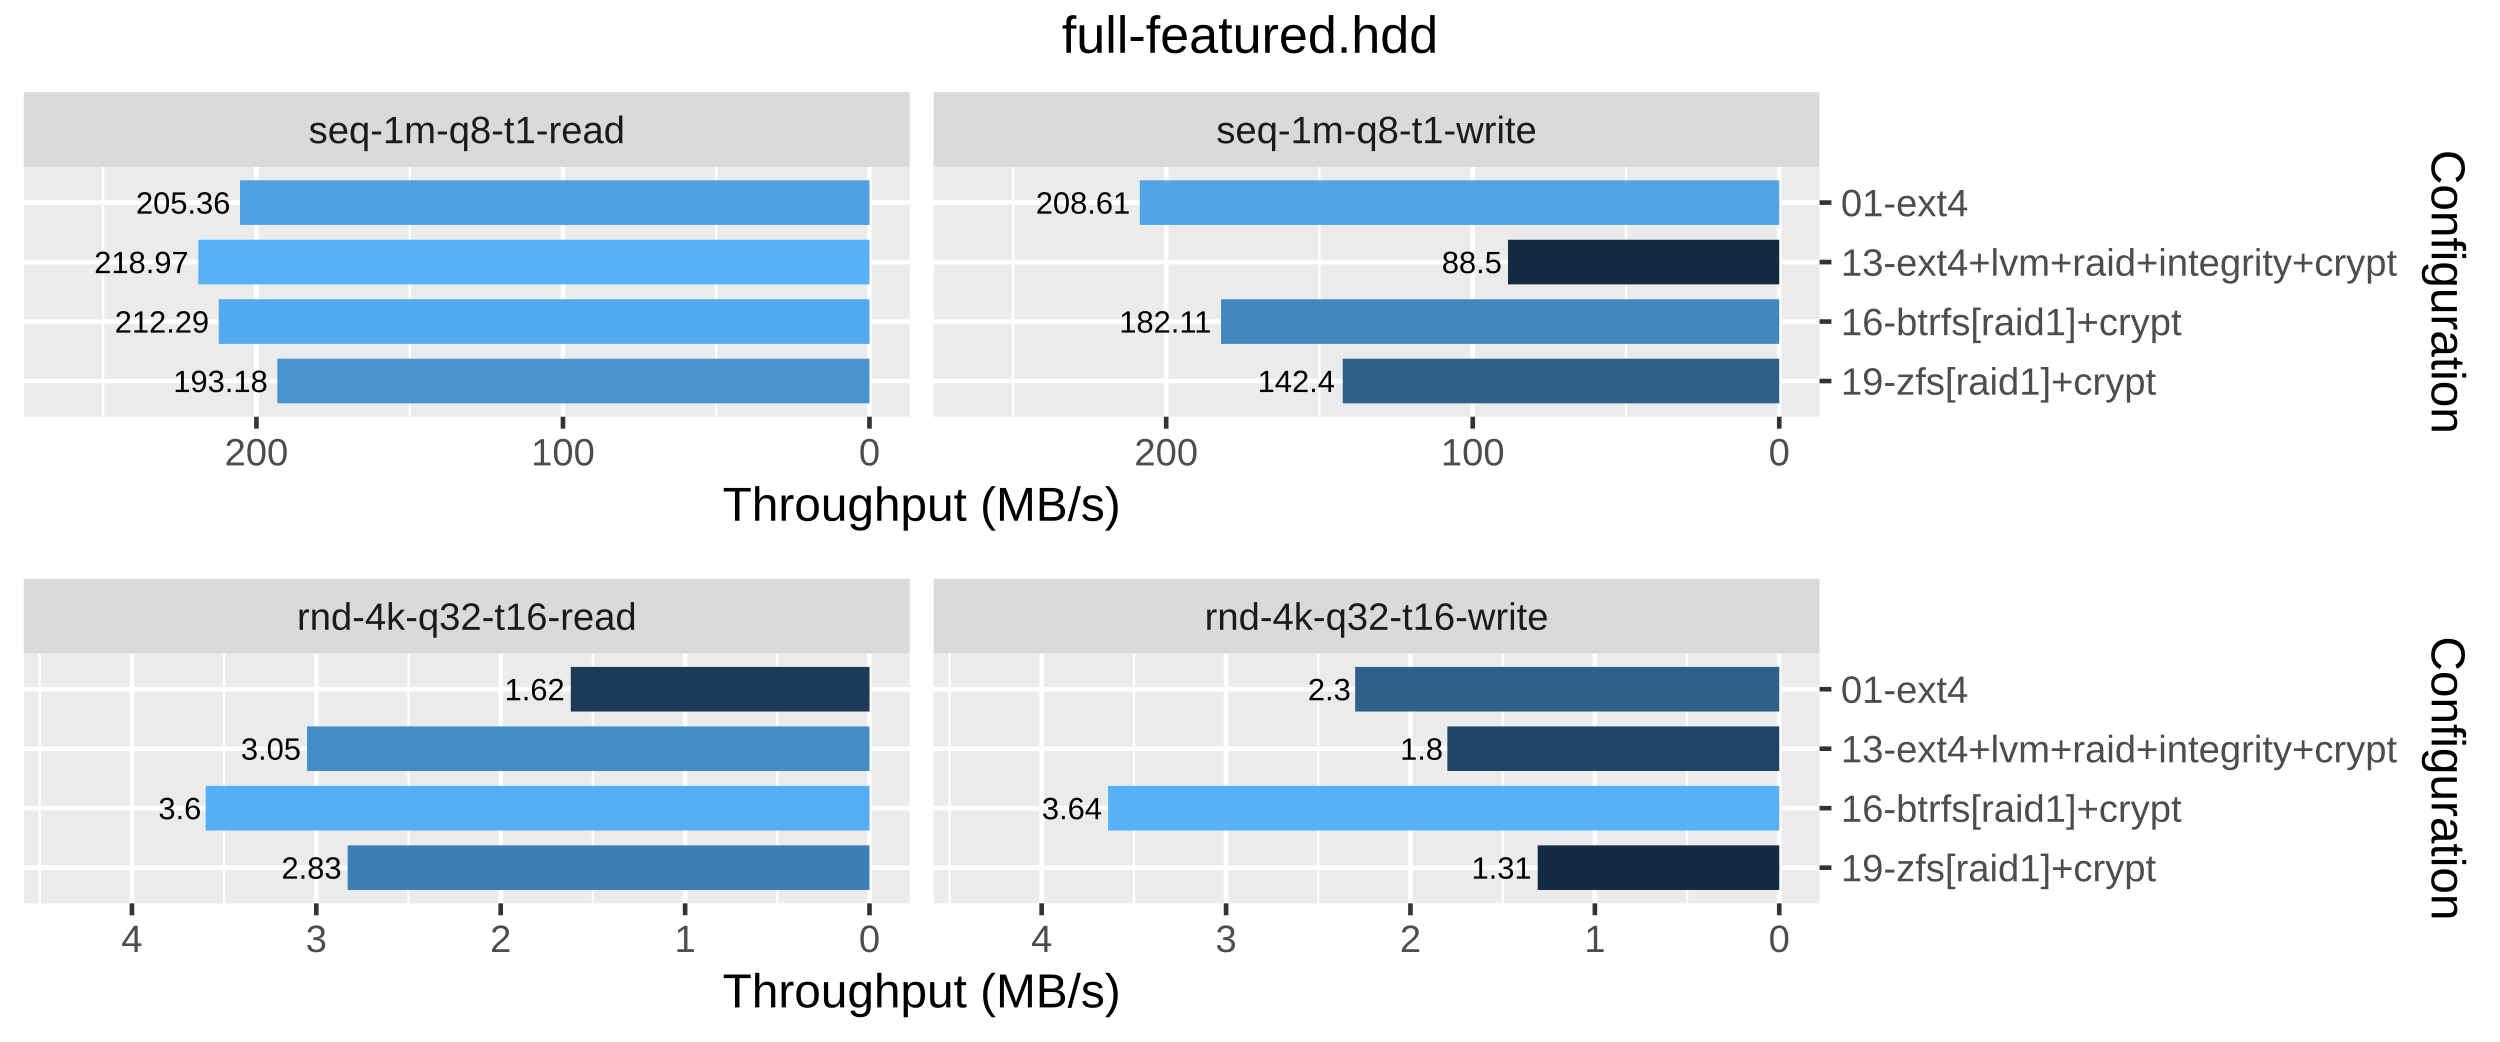
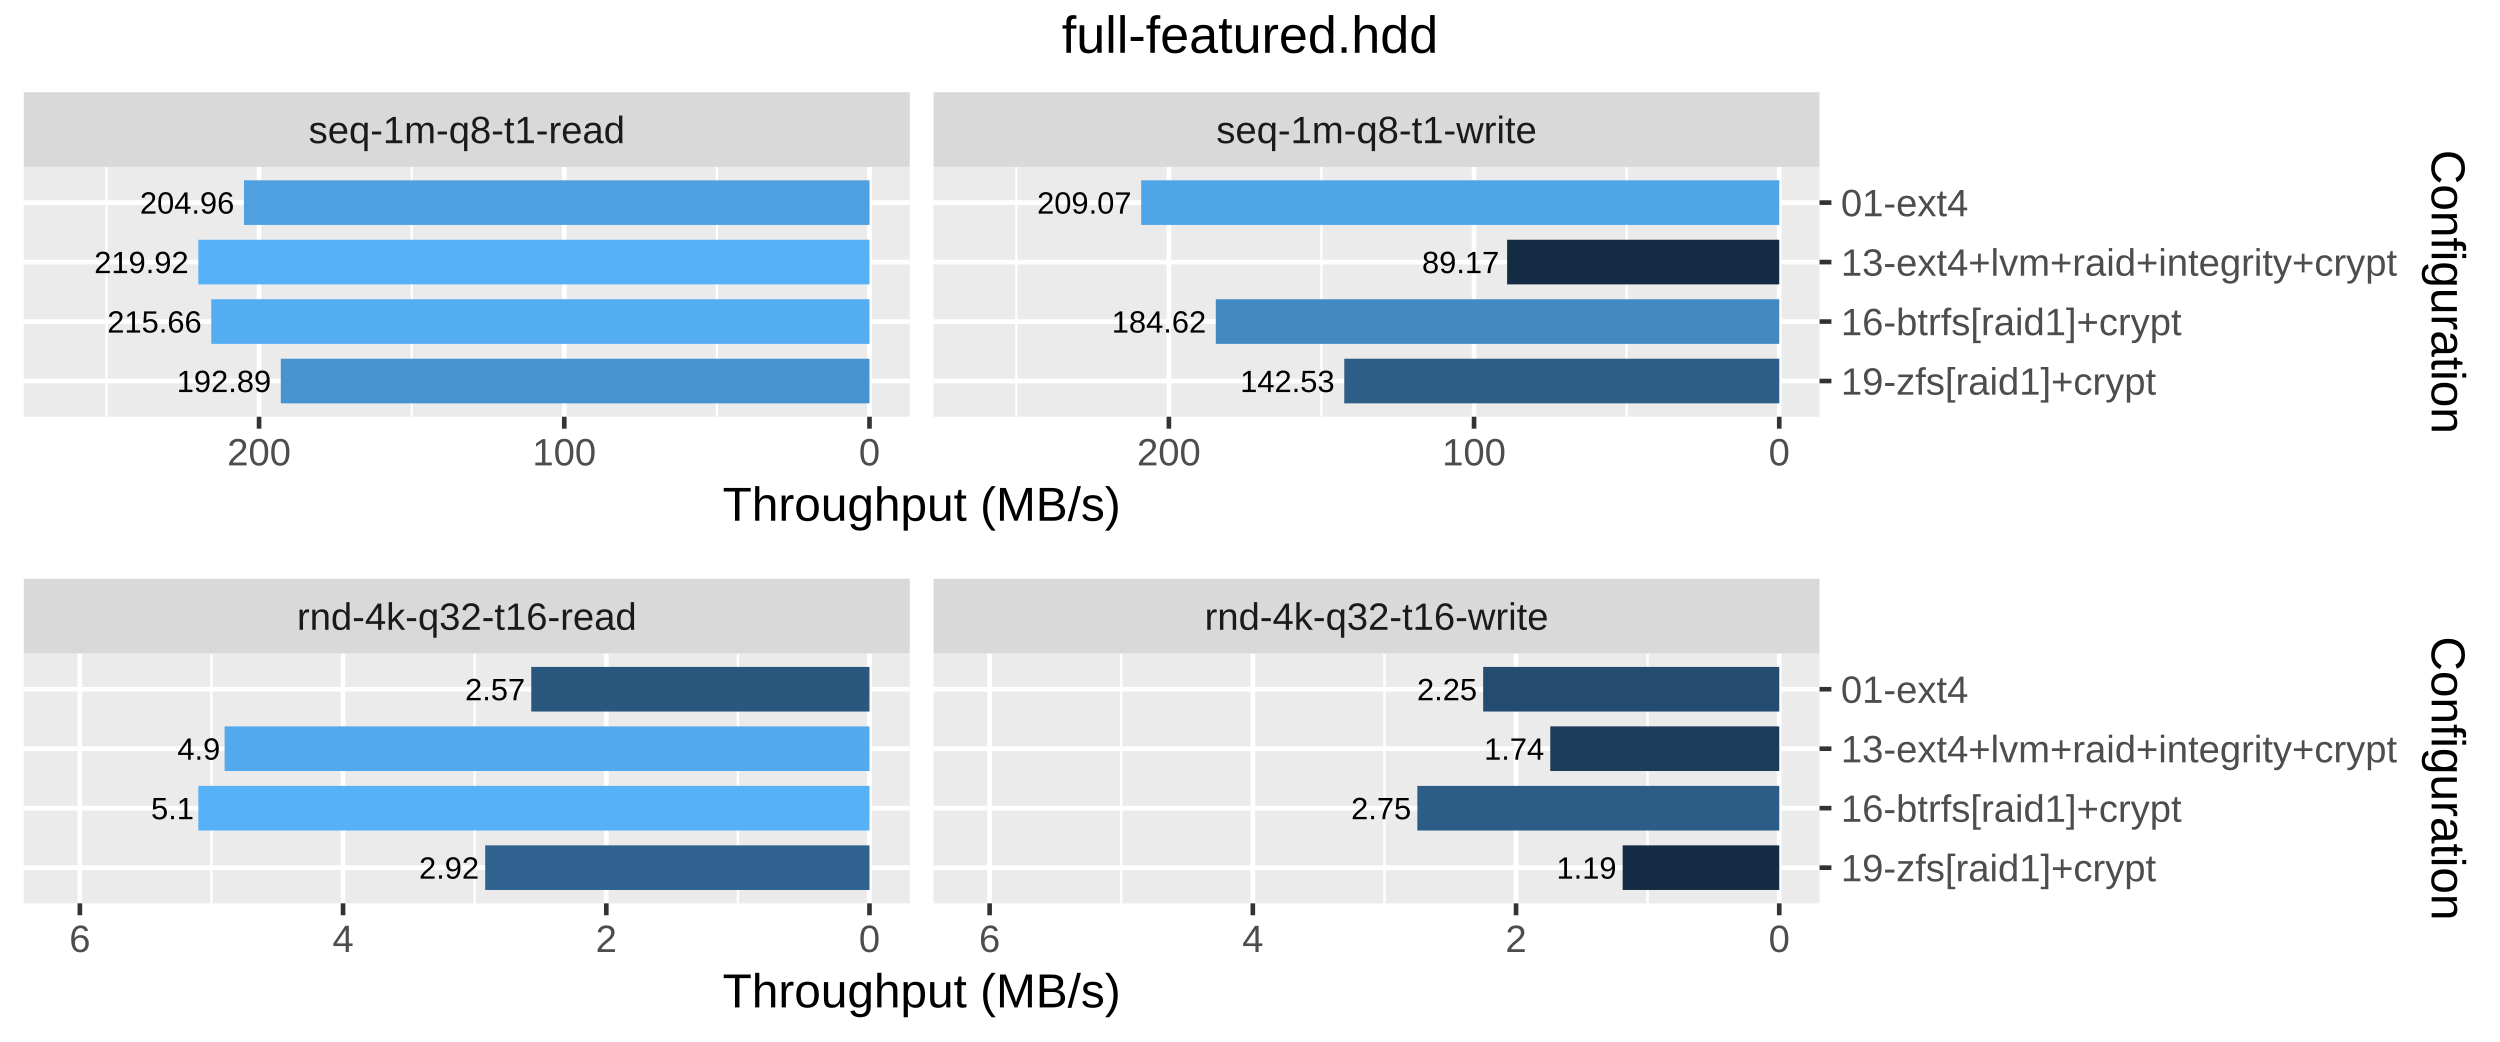
<svg xmlns="http://www.w3.org/2000/svg" class="svglite" width="576.00pt" height="240.00pt" viewBox="0 0 576.00 240.00">
  <defs>
    <style type="text/css">
    .svglite line, .svglite polyline, .svglite polygon, .svglite path, .svglite rect, .svglite circle {
      fill: none;
      stroke: #000000;
      stroke-linecap: round;
      stroke-linejoin: round;
      stroke-miterlimit: 10.00;
    }
    .svglite text {
      white-space: pre;
    }
  </style>
  </defs>
  <rect width="100%" height="100%" style="stroke: none; fill: #FFFFFF;" />
  <defs>
    <clipPath id="cpMC4wMHw1NzYuMDB8MC4wMHwyNDAuMDA=">
      <rect x="0.00" y="0.00" width="576.00" height="240.00" />
    </clipPath>
  </defs>
  <g clip-path="url(#cpMC4wMHw1NzYuMDB8MC4wMHwyNDAuMDA=)">
</g>
  <defs>
    <clipPath id="cpMC4wMHw1NzYuMDB8MTUuNzd8MTI3Ljg4">
      <rect x="0.00" y="15.77" width="576.00" height="112.12" />
    </clipPath>
  </defs>
  <g clip-path="url(#cpMC4wMHw1NzYuMDB8MTUuNzd8MTI3Ljg4)">
    <rect x="0.00" y="15.77" width="576.00" height="112.12" style="stroke-width: 1.07; stroke: #FFFFFF; fill: #FFFFFF;" />
  </g>
  <g clip-path="url(#cpMC4wMHw1NzYuMDB8MC4wMHwyNDAuMDA=)">
</g>
  <defs>
    <clipPath id="cpNS40OHwyMDkuNjF8MzguNDZ8OTYuMDI=">
      <rect x="5.48" y="38.46" width="204.13" height="57.56" />
    </clipPath>
  </defs>
  <g clip-path="url(#cpNS40OHwyMDkuNjF8MzguNDZ8OTYuMDI=)">
    <rect x="5.48" y="38.46" width="204.13" height="57.56" style="stroke-width: 1.07; stroke: none; fill: #EBEBEB;" />
-     <polyline points="165.02,96.02 165.02,38.46 " style="stroke-width: 0.53; stroke: #FFFFFF; stroke-linecap: butt;" />
-     <polyline points="94.40,96.02 94.40,38.46 " style="stroke-width: 0.53; stroke: #FFFFFF; stroke-linecap: butt;" />
-     <polyline points="23.77,96.02 23.77,38.46 " style="stroke-width: 0.53; stroke: #FFFFFF; stroke-linecap: butt;" />
+     <polyline points="165.17,96.02 165.17,38.46 " style="stroke-width: 0.53; stroke: #FFFFFF; stroke-linecap: butt;" />
+     <polyline points="94.85,96.02 94.85,38.46 " style="stroke-width: 0.53; stroke: #FFFFFF; stroke-linecap: butt;" />
+     <polyline points="24.54,96.02 24.54,38.46 " style="stroke-width: 0.53; stroke: #FFFFFF; stroke-linecap: butt;" />
    <polyline points="5.48,87.79 209.61,87.79 " style="stroke-width: 1.07; stroke: #FFFFFF; stroke-linecap: butt;" />
    <polyline points="5.48,74.09 209.61,74.09 " style="stroke-width: 1.07; stroke: #FFFFFF; stroke-linecap: butt;" />
    <polyline points="5.48,60.38 209.61,60.38 " style="stroke-width: 1.07; stroke: #FFFFFF; stroke-linecap: butt;" />
    <polyline points="5.48,46.68 209.61,46.68 " style="stroke-width: 1.07; stroke: #FFFFFF; stroke-linecap: butt;" />
    <polyline points="200.33,96.02 200.33,38.46 " style="stroke-width: 1.07; stroke: #FFFFFF; stroke-linecap: butt;" />
-     <polyline points="129.71,96.02 129.71,38.46 " style="stroke-width: 1.07; stroke: #FFFFFF; stroke-linecap: butt;" />
-     <polyline points="59.08,96.02 59.08,38.46 " style="stroke-width: 1.07; stroke: #FFFFFF; stroke-linecap: butt;" />
-     <rect x="55.30" y="41.54" width="145.03" height="10.28" style="stroke-width: 1.07; stroke: none; stroke-linecap: butt; stroke-linejoin: miter; fill: #4EA2E2;" />
+     <polyline points="130.01,96.02 130.01,38.46 " style="stroke-width: 1.07; stroke: #FFFFFF; stroke-linecap: butt;" />
+     <polyline points="59.69,96.02 59.69,38.46 " style="stroke-width: 1.07; stroke: #FFFFFF; stroke-linecap: butt;" />
+     <rect x="56.21" y="41.54" width="144.13" height="10.28" style="stroke-width: 1.07; stroke: none; stroke-linecap: butt; stroke-linejoin: miter; fill: #4EA0E1;" />
    <rect x="45.69" y="55.24" width="154.64" height="10.28" style="stroke-width: 1.07; stroke: none; stroke-linecap: butt; stroke-linejoin: miter; fill: #56B1F7;" />
-     <rect x="50.40" y="68.95" width="149.93" height="10.28" style="stroke-width: 1.07; stroke: none; stroke-linecap: butt; stroke-linejoin: miter; fill: #52A9ED;" />
-     <rect x="63.90" y="82.65" width="136.43" height="10.28" style="stroke-width: 1.07; stroke: none; stroke-linecap: butt; stroke-linejoin: miter; fill: #4894D0;" />
-     <text x="53.07" y="49.22" text-anchor="end" style="font-size: 7.11px; font-family: &quot;Liberation Sans&quot;;" textLength="22.25px" lengthAdjust="spacingAndGlyphs">205.36</text>
-     <text x="43.46" y="62.93" text-anchor="end" style="font-size: 7.11px; font-family: &quot;Liberation Sans&quot;;" textLength="22.25px" lengthAdjust="spacingAndGlyphs">218.97</text>
-     <text x="48.18" y="76.63" text-anchor="end" style="font-size: 7.11px; font-family: &quot;Liberation Sans&quot;;" textLength="22.25px" lengthAdjust="spacingAndGlyphs">212.29</text>
-     <text x="61.68" y="90.33" text-anchor="end" style="font-size: 7.11px; font-family: &quot;Liberation Sans&quot;;" textLength="22.25px" lengthAdjust="spacingAndGlyphs">193.18</text>
+     <rect x="48.68" y="68.95" width="151.65" height="10.28" style="stroke-width: 1.07; stroke: none; stroke-linecap: butt; stroke-linejoin: miter; fill: #54ACF1;" />
+     <rect x="64.69" y="82.65" width="135.64" height="10.28" style="stroke-width: 1.07; stroke: none; stroke-linecap: butt; stroke-linejoin: miter; fill: #4793CF;" />
+     <text x="53.98" y="49.22" text-anchor="end" style="font-size: 7.11px; font-family: &quot;Liberation Sans&quot;;" textLength="22.25px" lengthAdjust="spacingAndGlyphs">204.96</text>
+     <text x="43.46" y="62.93" text-anchor="end" style="font-size: 7.11px; font-family: &quot;Liberation Sans&quot;;" textLength="22.25px" lengthAdjust="spacingAndGlyphs">219.92</text>
+     <text x="46.46" y="76.63" text-anchor="end" style="font-size: 7.11px; font-family: &quot;Liberation Sans&quot;;" textLength="22.25px" lengthAdjust="spacingAndGlyphs">215.66</text>
+     <text x="62.47" y="90.33" text-anchor="end" style="font-size: 7.11px; font-family: &quot;Liberation Sans&quot;;" textLength="22.25px" lengthAdjust="spacingAndGlyphs">192.89</text>
  </g>
  <g clip-path="url(#cpMC4wMHw1NzYuMDB8MC4wMHwyNDAuMDA=)">
</g>
  <defs>
    <clipPath id="cpMjE1LjA5fDQxOS4yMnwzOC40Nnw5Ni4wMg==">
      <rect x="215.09" y="38.46" width="204.13" height="57.56" />
    </clipPath>
  </defs>
  <g clip-path="url(#cpMjE1LjA5fDQxOS4yMnwzOC40Nnw5Ni4wMg==)">
    <rect x="215.09" y="38.46" width="204.13" height="57.56" style="stroke-width: 1.07; stroke: none; fill: #EBEBEB;" />
-     <polyline points="374.63,96.02 374.63,38.46 " style="stroke-width: 0.53; stroke: #FFFFFF; stroke-linecap: butt;" />
-     <polyline points="304.01,96.02 304.01,38.46 " style="stroke-width: 0.53; stroke: #FFFFFF; stroke-linecap: butt;" />
-     <polyline points="233.38,96.02 233.38,38.46 " style="stroke-width: 0.53; stroke: #FFFFFF; stroke-linecap: butt;" />
+     <polyline points="374.78,96.02 374.78,38.46 " style="stroke-width: 0.53; stroke: #FFFFFF; stroke-linecap: butt;" />
+     <polyline points="304.46,96.02 304.46,38.46 " style="stroke-width: 0.53; stroke: #FFFFFF; stroke-linecap: butt;" />
+     <polyline points="234.15,96.02 234.15,38.46 " style="stroke-width: 0.53; stroke: #FFFFFF; stroke-linecap: butt;" />
    <polyline points="215.09,87.79 419.22,87.79 " style="stroke-width: 1.07; stroke: #FFFFFF; stroke-linecap: butt;" />
    <polyline points="215.09,74.09 419.22,74.09 " style="stroke-width: 1.07; stroke: #FFFFFF; stroke-linecap: butt;" />
    <polyline points="215.09,60.38 419.22,60.38 " style="stroke-width: 1.07; stroke: #FFFFFF; stroke-linecap: butt;" />
    <polyline points="215.09,46.68 419.22,46.68 " style="stroke-width: 1.07; stroke: #FFFFFF; stroke-linecap: butt;" />
    <polyline points="409.94,96.02 409.94,38.46 " style="stroke-width: 1.07; stroke: #FFFFFF; stroke-linecap: butt;" />
-     <polyline points="339.32,96.02 339.32,38.46 " style="stroke-width: 1.07; stroke: #FFFFFF; stroke-linecap: butt;" />
-     <polyline points="268.69,96.02 268.69,38.46 " style="stroke-width: 1.07; stroke: #FFFFFF; stroke-linecap: butt;" />
-     <rect x="262.61" y="41.54" width="147.33" height="10.28" style="stroke-width: 1.07; stroke: none; stroke-linecap: butt; stroke-linejoin: miter; fill: #50A5E7;" />
-     <rect x="347.44" y="55.24" width="62.50" height="10.28" style="stroke-width: 1.07; stroke: none; stroke-linecap: butt; stroke-linejoin: miter; fill: #132B43;" />
-     <rect x="281.33" y="68.95" width="128.61" height="10.28" style="stroke-width: 1.07; stroke: none; stroke-linecap: butt; stroke-linejoin: miter; fill: #4288C0;" />
-     <rect x="309.37" y="82.65" width="100.57" height="10.28" style="stroke-width: 1.07; stroke: none; stroke-linecap: butt; stroke-linejoin: miter; fill: #2D5F88;" />
-     <text x="260.39" y="49.22" text-anchor="end" style="font-size: 7.11px; font-family: &quot;Liberation Sans&quot;;" textLength="22.25px" lengthAdjust="spacingAndGlyphs">208.61</text>
-     <text x="346.03" y="62.93" text-anchor="end" style="font-size: 7.11px; font-family: &quot;Liberation Sans&quot;;" textLength="14.11px" lengthAdjust="spacingAndGlyphs">88.5</text>
-     <text x="279.10" y="76.63" text-anchor="end" style="font-size: 7.11px; font-family: &quot;Liberation Sans&quot;;" textLength="22.25px" lengthAdjust="spacingAndGlyphs">182.11</text>
-     <text x="307.56" y="90.33" text-anchor="end" style="font-size: 7.11px; font-family: &quot;Liberation Sans&quot;;" textLength="18.18px" lengthAdjust="spacingAndGlyphs">142.4</text>
+     <polyline points="339.62,96.02 339.62,38.46 " style="stroke-width: 1.07; stroke: #FFFFFF; stroke-linecap: butt;" />
+     <polyline points="269.31,96.02 269.31,38.46 " style="stroke-width: 1.07; stroke: #FFFFFF; stroke-linecap: butt;" />
+     <rect x="262.93" y="41.54" width="147.02" height="10.28" style="stroke-width: 1.07; stroke: none; stroke-linecap: butt; stroke-linejoin: miter; fill: #50A5E7;" />
+     <rect x="347.24" y="55.24" width="62.70" height="10.28" style="stroke-width: 1.07; stroke: none; stroke-linecap: butt; stroke-linejoin: miter; fill: #132B43;" />
+     <rect x="280.12" y="68.95" width="129.82" height="10.28" style="stroke-width: 1.07; stroke: none; stroke-linecap: butt; stroke-linejoin: miter; fill: #438AC3;" />
+     <rect x="309.72" y="82.65" width="100.23" height="10.28" style="stroke-width: 1.07; stroke: none; stroke-linecap: butt; stroke-linejoin: miter; fill: #2D5E87;" />
+     <text x="260.70" y="49.22" text-anchor="end" style="font-size: 7.11px; font-family: &quot;Liberation Sans&quot;;" textLength="22.25px" lengthAdjust="spacingAndGlyphs">209.07</text>
+     <text x="345.42" y="62.93" text-anchor="end" style="font-size: 7.11px; font-family: &quot;Liberation Sans&quot;;" textLength="18.18px" lengthAdjust="spacingAndGlyphs">89.17</text>
+     <text x="277.90" y="76.63" text-anchor="end" style="font-size: 7.11px; font-family: &quot;Liberation Sans&quot;;" textLength="22.25px" lengthAdjust="spacingAndGlyphs">184.62</text>
+     <text x="307.49" y="90.33" text-anchor="end" style="font-size: 7.11px; font-family: &quot;Liberation Sans&quot;;" textLength="22.25px" lengthAdjust="spacingAndGlyphs">142.53</text>
  </g>
  <g clip-path="url(#cpMC4wMHw1NzYuMDB8MC4wMHwyNDAuMDA=)">
</g>
  <defs>
    <clipPath id="cpNS40OHwyMDkuNjF8MjEuMjV8MzguNDY=">
      <rect x="5.48" y="21.25" width="204.13" height="17.21" />
    </clipPath>
  </defs>
  <g clip-path="url(#cpNS40OHwyMDkuNjF8MjEuMjV8MzguNDY=)">
    <rect x="5.48" y="21.25" width="204.13" height="17.21" style="stroke-width: 1.07; stroke: none; fill: #D9D9D9;" />
    <text x="107.55" y="32.99" text-anchor="middle" style="font-size: 8.80px;fill: #1A1A1A; font-family: &quot;Liberation Sans&quot;;" textLength="76.74px" lengthAdjust="spacingAndGlyphs">seq-1m-q8-t1-read</text>
  </g>
  <g clip-path="url(#cpMC4wMHw1NzYuMDB8MC4wMHwyNDAuMDA=)">
</g>
  <defs>
    <clipPath id="cpMjE1LjA5fDQxOS4yMnwyMS4yNXwzOC40Ng==">
      <rect x="215.09" y="21.25" width="204.13" height="17.21" />
    </clipPath>
  </defs>
  <g clip-path="url(#cpMjE1LjA5fDQxOS4yMnwyMS4yNXwzOC40Ng==)">
    <rect x="215.09" y="21.25" width="204.13" height="17.21" style="stroke-width: 1.07; stroke: none; fill: #D9D9D9;" />
    <text x="317.16" y="32.99" text-anchor="middle" style="font-size: 8.80px;fill: #1A1A1A; font-family: &quot;Liberation Sans&quot;;" textLength="78.75px" lengthAdjust="spacingAndGlyphs">seq-1m-q8-t1-write</text>
  </g>
  <g clip-path="url(#cpMC4wMHw1NzYuMDB8MC4wMHwyNDAuMDA=)">
    <polyline points="200.33,98.76 200.33,96.02 " style="stroke-width: 1.07; stroke: #333333; stroke-linecap: butt;" />
-     <polyline points="129.71,98.76 129.71,96.02 " style="stroke-width: 1.07; stroke: #333333; stroke-linecap: butt;" />
-     <polyline points="59.08,98.76 59.08,96.02 " style="stroke-width: 1.07; stroke: #333333; stroke-linecap: butt;" />
+     <polyline points="130.01,98.76 130.01,96.02 " style="stroke-width: 1.07; stroke: #333333; stroke-linecap: butt;" />
+     <polyline points="59.69,98.76 59.69,96.02 " style="stroke-width: 1.07; stroke: #333333; stroke-linecap: butt;" />
    <text x="200.33" y="107.23" text-anchor="middle" style="font-size: 8.80px;fill: #4D4D4D; font-family: &quot;Liberation Sans&quot;;" textLength="5.03px" lengthAdjust="spacingAndGlyphs">0</text>
-     <text x="129.71" y="107.23" text-anchor="middle" style="font-size: 8.80px;fill: #4D4D4D; font-family: &quot;Liberation Sans&quot;;" textLength="15.10px" lengthAdjust="spacingAndGlyphs">100</text>
-     <text x="59.08" y="107.23" text-anchor="middle" style="font-size: 8.80px;fill: #4D4D4D; font-family: &quot;Liberation Sans&quot;;" textLength="15.10px" lengthAdjust="spacingAndGlyphs">200</text>
+     <text x="130.01" y="107.23" text-anchor="middle" style="font-size: 8.80px;fill: #4D4D4D; font-family: &quot;Liberation Sans&quot;;" textLength="15.10px" lengthAdjust="spacingAndGlyphs">100</text>
+     <text x="59.69" y="107.23" text-anchor="middle" style="font-size: 8.80px;fill: #4D4D4D; font-family: &quot;Liberation Sans&quot;;" textLength="15.10px" lengthAdjust="spacingAndGlyphs">200</text>
    <polyline points="409.94,98.76 409.94,96.02 " style="stroke-width: 1.07; stroke: #333333; stroke-linecap: butt;" />
-     <polyline points="339.32,98.76 339.32,96.02 " style="stroke-width: 1.07; stroke: #333333; stroke-linecap: butt;" />
-     <polyline points="268.69,98.76 268.69,96.02 " style="stroke-width: 1.07; stroke: #333333; stroke-linecap: butt;" />
+     <polyline points="339.62,98.76 339.62,96.02 " style="stroke-width: 1.07; stroke: #333333; stroke-linecap: butt;" />
+     <polyline points="269.31,98.76 269.31,96.02 " style="stroke-width: 1.07; stroke: #333333; stroke-linecap: butt;" />
    <text x="409.94" y="107.23" text-anchor="middle" style="font-size: 8.80px;fill: #4D4D4D; font-family: &quot;Liberation Sans&quot;;" textLength="5.03px" lengthAdjust="spacingAndGlyphs">0</text>
-     <text x="339.32" y="107.23" text-anchor="middle" style="font-size: 8.80px;fill: #4D4D4D; font-family: &quot;Liberation Sans&quot;;" textLength="15.10px" lengthAdjust="spacingAndGlyphs">100</text>
-     <text x="268.69" y="107.23" text-anchor="middle" style="font-size: 8.80px;fill: #4D4D4D; font-family: &quot;Liberation Sans&quot;;" textLength="15.10px" lengthAdjust="spacingAndGlyphs">200</text>
+     <text x="339.62" y="107.23" text-anchor="middle" style="font-size: 8.80px;fill: #4D4D4D; font-family: &quot;Liberation Sans&quot;;" textLength="15.10px" lengthAdjust="spacingAndGlyphs">100</text>
+     <text x="269.31" y="107.23" text-anchor="middle" style="font-size: 8.80px;fill: #4D4D4D; font-family: &quot;Liberation Sans&quot;;" textLength="15.10px" lengthAdjust="spacingAndGlyphs">200</text>
    <polyline points="419.22,87.79 421.96,87.79 " style="stroke-width: 1.07; stroke: #333333; stroke-linecap: butt;" />
    <polyline points="419.22,74.09 421.96,74.09 " style="stroke-width: 1.07; stroke: #333333; stroke-linecap: butt;" />
    <polyline points="419.22,60.38 421.96,60.38 " style="stroke-width: 1.07; stroke: #333333; stroke-linecap: butt;" />
    <polyline points="419.22,46.68 421.96,46.68 " style="stroke-width: 1.07; stroke: #333333; stroke-linecap: butt;" />
    <text x="424.15" y="90.94" style="font-size: 8.80px;fill: #4D4D4D; font-family: &quot;Liberation Sans&quot;;" textLength="77.28px" lengthAdjust="spacingAndGlyphs">19-zfs[raid1]+crypt</text>
    <text x="424.15" y="77.23" style="font-size: 8.80px;fill: #4D4D4D; font-family: &quot;Liberation Sans&quot;;" textLength="85.37px" lengthAdjust="spacingAndGlyphs">16-btrfs[raid1]+crypt</text>
    <text x="424.15" y="63.53" style="font-size: 8.80px;fill: #4D4D4D; font-family: &quot;Liberation Sans&quot;;" textLength="137.79px" lengthAdjust="spacingAndGlyphs">13-ext4+lvm+raid+integrity+crypt</text>
    <text x="424.15" y="49.82" style="font-size: 8.80px;fill: #4D4D4D; font-family: &quot;Liberation Sans&quot;;" textLength="30.72px" lengthAdjust="spacingAndGlyphs">01-ext4</text>
    <text x="212.35" y="119.98" text-anchor="middle" style="font-size: 11.00px; font-family: &quot;Liberation Sans&quot;;" textLength="97.95px" lengthAdjust="spacingAndGlyphs">Throughput (MB/s)</text>
    <text transform="translate(560.25,67.24) rotate(90)" text-anchor="middle" style="font-size: 11.00px; font-family: &quot;Liberation Sans&quot;;" textLength="71.57px" lengthAdjust="spacingAndGlyphs">Configuration</text>
  </g>
  <defs>
    <clipPath id="cpMC4wMHw1NzYuMDB8MTI3Ljg4fDI0MC4wMA==">
      <rect x="0.00" y="127.88" width="576.00" height="112.12" />
    </clipPath>
  </defs>
  <g clip-path="url(#cpMC4wMHw1NzYuMDB8MTI3Ljg4fDI0MC4wMA==)">
    <rect x="0.00" y="127.88" width="576.00" height="112.12" style="stroke-width: 1.07; stroke: #FFFFFF; fill: #FFFFFF;" />
  </g>
  <g clip-path="url(#cpMC4wMHw1NzYuMDB8MC4wMHwyNDAuMDA=)">
</g>
  <defs>
    <clipPath id="cpNS40OHwyMDkuNjF8MTUwLjU3fDIwOC4xMw==">
      <rect x="5.48" y="150.57" width="204.13" height="57.56" />
    </clipPath>
  </defs>
  <g clip-path="url(#cpNS40OHwyMDkuNjF8MTUwLjU3fDIwOC4xMw==)">
    <rect x="5.48" y="150.57" width="204.13" height="57.56" style="stroke-width: 1.07; stroke: none; fill: #EBEBEB;" />
-     <polyline points="179.09,208.13 179.09,150.57 " style="stroke-width: 0.53; stroke: #FFFFFF; stroke-linecap: butt;" />
-     <polyline points="136.60,208.13 136.60,150.57 " style="stroke-width: 0.53; stroke: #FFFFFF; stroke-linecap: butt;" />
-     <polyline points="94.12,208.13 94.12,150.57 " style="stroke-width: 0.53; stroke: #FFFFFF; stroke-linecap: butt;" />
-     <polyline points="51.63,208.13 51.63,150.57 " style="stroke-width: 0.53; stroke: #FFFFFF; stroke-linecap: butt;" />
-     <polyline points="9.15,208.13 9.15,150.57 " style="stroke-width: 0.53; stroke: #FFFFFF; stroke-linecap: butt;" />
+     <polyline points="170.01,208.13 170.01,150.57 " style="stroke-width: 0.53; stroke: #FFFFFF; stroke-linecap: butt;" />
+     <polyline points="109.36,208.13 109.36,150.57 " style="stroke-width: 0.53; stroke: #FFFFFF; stroke-linecap: butt;" />
+     <polyline points="48.72,208.13 48.72,150.57 " style="stroke-width: 0.53; stroke: #FFFFFF; stroke-linecap: butt;" />
    <polyline points="5.48,199.91 209.61,199.91 " style="stroke-width: 1.07; stroke: #FFFFFF; stroke-linecap: butt;" />
    <polyline points="5.48,186.20 209.61,186.20 " style="stroke-width: 1.07; stroke: #FFFFFF; stroke-linecap: butt;" />
    <polyline points="5.48,172.50 209.61,172.50 " style="stroke-width: 1.07; stroke: #FFFFFF; stroke-linecap: butt;" />
    <polyline points="5.48,158.80 209.61,158.80 " style="stroke-width: 1.07; stroke: #FFFFFF; stroke-linecap: butt;" />
    <polyline points="200.33,208.13 200.33,150.57 " style="stroke-width: 1.07; stroke: #FFFFFF; stroke-linecap: butt;" />
-     <polyline points="157.85,208.13 157.85,150.57 " style="stroke-width: 1.07; stroke: #FFFFFF; stroke-linecap: butt;" />
-     <polyline points="115.36,208.13 115.36,150.57 " style="stroke-width: 1.07; stroke: #FFFFFF; stroke-linecap: butt;" />
-     <polyline points="72.88,208.13 72.88,150.57 " style="stroke-width: 1.07; stroke: #FFFFFF; stroke-linecap: butt;" />
-     <polyline points="30.39,208.13 30.39,150.57 " style="stroke-width: 1.07; stroke: #FFFFFF; stroke-linecap: butt;" />
-     <rect x="131.51" y="153.66" width="68.83" height="10.28" style="stroke-width: 1.07; stroke: none; stroke-linecap: butt; stroke-linejoin: miter; fill: #1B3B58;" />
-     <rect x="70.75" y="167.36" width="129.58" height="10.28" style="stroke-width: 1.07; stroke: none; stroke-linecap: butt; stroke-linejoin: miter; fill: #448CC6;" />
-     <rect x="47.39" y="181.07" width="152.95" height="10.28" style="stroke-width: 1.07; stroke: none; stroke-linecap: butt; stroke-linejoin: miter; fill: #55AEF4;" />
-     <rect x="80.10" y="194.77" width="120.23" height="10.28" style="stroke-width: 1.07; stroke: none; stroke-linecap: butt; stroke-linejoin: miter; fill: #3D7FB4;" />
-     <text x="130.10" y="161.34" text-anchor="end" style="font-size: 7.11px; font-family: &quot;Liberation Sans&quot;;" textLength="14.11px" lengthAdjust="spacingAndGlyphs">1.62</text>
-     <text x="69.34" y="175.04" text-anchor="end" style="font-size: 7.11px; font-family: &quot;Liberation Sans&quot;;" textLength="14.11px" lengthAdjust="spacingAndGlyphs">3.05</text>
-     <text x="46.38" y="188.75" text-anchor="end" style="font-size: 7.11px; font-family: &quot;Liberation Sans&quot;;" textLength="10.04px" lengthAdjust="spacingAndGlyphs">3.6</text>
-     <text x="78.69" y="202.45" text-anchor="end" style="font-size: 7.11px; font-family: &quot;Liberation Sans&quot;;" textLength="14.11px" lengthAdjust="spacingAndGlyphs">2.83</text>
+     <polyline points="139.69,208.13 139.69,150.57 " style="stroke-width: 1.07; stroke: #FFFFFF; stroke-linecap: butt;" />
+     <polyline points="79.04,208.13 79.04,150.57 " style="stroke-width: 1.07; stroke: #FFFFFF; stroke-linecap: butt;" />
+     <polyline points="18.40,208.13 18.40,150.57 " style="stroke-width: 1.07; stroke: #FFFFFF; stroke-linecap: butt;" />
+     <rect x="122.40" y="153.66" width="77.93" height="10.28" style="stroke-width: 1.07; stroke: none; stroke-linecap: butt; stroke-linejoin: miter; fill: #29577E;" />
+     <rect x="51.75" y="167.36" width="148.58" height="10.28" style="stroke-width: 1.07; stroke: none; stroke-linecap: butt; stroke-linejoin: miter; fill: #52A9ED;" />
+     <rect x="45.69" y="181.07" width="154.64" height="10.28" style="stroke-width: 1.07; stroke: none; stroke-linecap: butt; stroke-linejoin: miter; fill: #56B1F7;" />
+     <rect x="111.79" y="194.77" width="88.54" height="10.28" style="stroke-width: 1.07; stroke: none; stroke-linecap: butt; stroke-linejoin: miter; fill: #2F628E;" />
+     <text x="120.99" y="161.34" text-anchor="end" style="font-size: 7.11px; font-family: &quot;Liberation Sans&quot;;" textLength="14.11px" lengthAdjust="spacingAndGlyphs">2.57</text>
+     <text x="50.75" y="175.04" text-anchor="end" style="font-size: 7.11px; font-family: &quot;Liberation Sans&quot;;" textLength="10.04px" lengthAdjust="spacingAndGlyphs">4.9</text>
+     <text x="44.68" y="188.75" text-anchor="end" style="font-size: 7.11px; font-family: &quot;Liberation Sans&quot;;" textLength="10.04px" lengthAdjust="spacingAndGlyphs">5.1</text>
+     <text x="110.38" y="202.45" text-anchor="end" style="font-size: 7.11px; font-family: &quot;Liberation Sans&quot;;" textLength="14.11px" lengthAdjust="spacingAndGlyphs">2.92</text>
  </g>
  <g clip-path="url(#cpMC4wMHw1NzYuMDB8MC4wMHwyNDAuMDA=)">
</g>
  <defs>
    <clipPath id="cpMjE1LjA5fDQxOS4yMnwxNTAuNTd8MjA4LjEz">
      <rect x="215.09" y="150.57" width="204.13" height="57.56" />
    </clipPath>
  </defs>
  <g clip-path="url(#cpMjE1LjA5fDQxOS4yMnwxNTAuNTd8MjA4LjEz)">
    <rect x="215.09" y="150.57" width="204.13" height="57.56" style="stroke-width: 1.07; stroke: none; fill: #EBEBEB;" />
-     <polyline points="388.70,208.13 388.70,150.57 " style="stroke-width: 0.53; stroke: #FFFFFF; stroke-linecap: butt;" />
-     <polyline points="346.22,208.13 346.22,150.57 " style="stroke-width: 0.53; stroke: #FFFFFF; stroke-linecap: butt;" />
-     <polyline points="303.73,208.13 303.73,150.57 " style="stroke-width: 0.53; stroke: #FFFFFF; stroke-linecap: butt;" />
-     <polyline points="261.25,208.13 261.25,150.57 " style="stroke-width: 0.53; stroke: #FFFFFF; stroke-linecap: butt;" />
-     <polyline points="218.76,208.13 218.76,150.57 " style="stroke-width: 0.53; stroke: #FFFFFF; stroke-linecap: butt;" />
+     <polyline points="379.62,208.13 379.62,150.57 " style="stroke-width: 0.53; stroke: #FFFFFF; stroke-linecap: butt;" />
+     <polyline points="318.97,208.13 318.97,150.57 " style="stroke-width: 0.53; stroke: #FFFFFF; stroke-linecap: butt;" />
+     <polyline points="258.33,208.13 258.33,150.57 " style="stroke-width: 0.53; stroke: #FFFFFF; stroke-linecap: butt;" />
    <polyline points="215.09,199.91 419.22,199.91 " style="stroke-width: 1.07; stroke: #FFFFFF; stroke-linecap: butt;" />
    <polyline points="215.09,186.20 419.22,186.20 " style="stroke-width: 1.07; stroke: #FFFFFF; stroke-linecap: butt;" />
    <polyline points="215.09,172.50 419.22,172.50 " style="stroke-width: 1.07; stroke: #FFFFFF; stroke-linecap: butt;" />
    <polyline points="215.09,158.80 419.22,158.80 " style="stroke-width: 1.07; stroke: #FFFFFF; stroke-linecap: butt;" />
    <polyline points="409.94,208.13 409.94,150.57 " style="stroke-width: 1.07; stroke: #FFFFFF; stroke-linecap: butt;" />
-     <polyline points="367.46,208.13 367.46,150.57 " style="stroke-width: 1.07; stroke: #FFFFFF; stroke-linecap: butt;" />
-     <polyline points="324.97,208.13 324.97,150.57 " style="stroke-width: 1.07; stroke: #FFFFFF; stroke-linecap: butt;" />
-     <polyline points="282.49,208.13 282.49,150.57 " style="stroke-width: 1.07; stroke: #FFFFFF; stroke-linecap: butt;" />
-     <polyline points="240.00,208.13 240.00,150.57 " style="stroke-width: 1.07; stroke: #FFFFFF; stroke-linecap: butt;" />
-     <rect x="312.23" y="153.66" width="97.72" height="10.28" style="stroke-width: 1.07; stroke: none; stroke-linecap: butt; stroke-linejoin: miter; fill: #2E608A;" />
-     <rect x="333.47" y="167.36" width="76.47" height="10.28" style="stroke-width: 1.07; stroke: none; stroke-linecap: butt; stroke-linejoin: miter; fill: #204465;" />
-     <rect x="255.30" y="181.07" width="154.64" height="10.28" style="stroke-width: 1.07; stroke: none; stroke-linecap: butt; stroke-linejoin: miter; fill: #56B1F7;" />
-     <rect x="354.29" y="194.77" width="55.66" height="10.28" style="stroke-width: 1.07; stroke: none; stroke-linecap: butt; stroke-linejoin: miter; fill: #132B43;" />
-     <text x="311.22" y="161.34" text-anchor="end" style="font-size: 7.11px; font-family: &quot;Liberation Sans&quot;;" textLength="10.04px" lengthAdjust="spacingAndGlyphs">2.3</text>
-     <text x="332.47" y="175.04" text-anchor="end" style="font-size: 7.11px; font-family: &quot;Liberation Sans&quot;;" textLength="10.04px" lengthAdjust="spacingAndGlyphs">1.8</text>
-     <text x="253.89" y="188.75" text-anchor="end" style="font-size: 7.11px; font-family: &quot;Liberation Sans&quot;;" textLength="14.11px" lengthAdjust="spacingAndGlyphs">3.64</text>
-     <text x="352.88" y="202.45" text-anchor="end" style="font-size: 7.11px; font-family: &quot;Liberation Sans&quot;;" textLength="14.11px" lengthAdjust="spacingAndGlyphs">1.31</text>
+     <polyline points="349.30,208.13 349.30,150.57 " style="stroke-width: 1.07; stroke: #FFFFFF; stroke-linecap: butt;" />
+     <polyline points="288.65,208.13 288.65,150.57 " style="stroke-width: 1.07; stroke: #FFFFFF; stroke-linecap: butt;" />
+     <polyline points="228.01,208.13 228.01,150.57 " style="stroke-width: 1.07; stroke: #FFFFFF; stroke-linecap: butt;" />
+     <rect x="341.72" y="153.66" width="68.23" height="10.28" style="stroke-width: 1.07; stroke: none; stroke-linecap: butt; stroke-linejoin: miter; fill: #244C70;" />
+     <rect x="357.18" y="167.36" width="52.76" height="10.28" style="stroke-width: 1.07; stroke: none; stroke-linecap: butt; stroke-linejoin: miter; fill: #1C3C5A;" />
+     <rect x="326.56" y="181.07" width="83.39" height="10.28" style="stroke-width: 1.07; stroke: none; stroke-linecap: butt; stroke-linejoin: miter; fill: #2C5D86;" />
+     <rect x="373.86" y="194.77" width="36.08" height="10.28" style="stroke-width: 1.07; stroke: none; stroke-linecap: butt; stroke-linejoin: miter; fill: #132B43;" />
+     <text x="340.31" y="161.34" text-anchor="end" style="font-size: 7.11px; font-family: &quot;Liberation Sans&quot;;" textLength="14.11px" lengthAdjust="spacingAndGlyphs">2.25</text>
+     <text x="355.77" y="175.04" text-anchor="end" style="font-size: 7.11px; font-family: &quot;Liberation Sans&quot;;" textLength="14.11px" lengthAdjust="spacingAndGlyphs">1.74</text>
+     <text x="325.14" y="188.75" text-anchor="end" style="font-size: 7.11px; font-family: &quot;Liberation Sans&quot;;" textLength="14.11px" lengthAdjust="spacingAndGlyphs">2.75</text>
+     <text x="372.45" y="202.45" text-anchor="end" style="font-size: 7.11px; font-family: &quot;Liberation Sans&quot;;" textLength="14.11px" lengthAdjust="spacingAndGlyphs">1.19</text>
  </g>
  <g clip-path="url(#cpMC4wMHw1NzYuMDB8MC4wMHwyNDAuMDA=)">
</g>
  <defs>
    <clipPath id="cpNS40OHwyMDkuNjF8MTMzLjM2fDE1MC41Nw==">
      <rect x="5.48" y="133.36" width="204.13" height="17.21" />
    </clipPath>
  </defs>
  <g clip-path="url(#cpNS40OHwyMDkuNjF8MTMzLjM2fDE1MC41Nw==)">
    <rect x="5.48" y="133.36" width="204.13" height="17.21" style="stroke-width: 1.07; stroke: none; fill: #D9D9D9;" />
    <text x="107.55" y="145.11" text-anchor="middle" style="font-size: 8.80px;fill: #1A1A1A; font-family: &quot;Liberation Sans&quot;;" textLength="83.17px" lengthAdjust="spacingAndGlyphs">rnd-4k-q32-t16-read</text>
  </g>
  <g clip-path="url(#cpMC4wMHw1NzYuMDB8MC4wMHwyNDAuMDA=)">
</g>
  <defs>
    <clipPath id="cpMjE1LjA5fDQxOS4yMnwxMzMuMzZ8MTUwLjU3">
      <rect x="215.09" y="133.36" width="204.13" height="17.21" />
    </clipPath>
  </defs>
  <g clip-path="url(#cpMjE1LjA5fDQxOS4yMnwxMzMuMzZ8MTUwLjU3)">
    <rect x="215.09" y="133.36" width="204.13" height="17.21" style="stroke-width: 1.07; stroke: none; fill: #D9D9D9;" />
    <text x="317.16" y="145.11" text-anchor="middle" style="font-size: 8.80px;fill: #1A1A1A; font-family: &quot;Liberation Sans&quot;;" textLength="85.19px" lengthAdjust="spacingAndGlyphs">rnd-4k-q32-t16-write</text>
  </g>
  <g clip-path="url(#cpMC4wMHw1NzYuMDB8MC4wMHwyNDAuMDA=)">
    <polyline points="200.33,210.87 200.33,208.13 " style="stroke-width: 1.07; stroke: #333333; stroke-linecap: butt;" />
-     <polyline points="157.85,210.87 157.85,208.13 " style="stroke-width: 1.07; stroke: #333333; stroke-linecap: butt;" />
-     <polyline points="115.36,210.87 115.36,208.13 " style="stroke-width: 1.07; stroke: #333333; stroke-linecap: butt;" />
-     <polyline points="72.88,210.87 72.88,208.13 " style="stroke-width: 1.07; stroke: #333333; stroke-linecap: butt;" />
-     <polyline points="30.39,210.87 30.39,208.13 " style="stroke-width: 1.07; stroke: #333333; stroke-linecap: butt;" />
+     <polyline points="139.69,210.87 139.69,208.13 " style="stroke-width: 1.07; stroke: #333333; stroke-linecap: butt;" />
+     <polyline points="79.04,210.87 79.04,208.13 " style="stroke-width: 1.07; stroke: #333333; stroke-linecap: butt;" />
+     <polyline points="18.40,210.87 18.40,208.13 " style="stroke-width: 1.07; stroke: #333333; stroke-linecap: butt;" />
    <text x="200.33" y="219.35" text-anchor="middle" style="font-size: 8.80px;fill: #4D4D4D; font-family: &quot;Liberation Sans&quot;;" textLength="5.03px" lengthAdjust="spacingAndGlyphs">0</text>
-     <text x="157.85" y="219.35" text-anchor="middle" style="font-size: 8.80px;fill: #4D4D4D; font-family: &quot;Liberation Sans&quot;;" textLength="5.03px" lengthAdjust="spacingAndGlyphs">1</text>
-     <text x="115.36" y="219.35" text-anchor="middle" style="font-size: 8.80px;fill: #4D4D4D; font-family: &quot;Liberation Sans&quot;;" textLength="5.03px" lengthAdjust="spacingAndGlyphs">2</text>
-     <text x="72.88" y="219.35" text-anchor="middle" style="font-size: 8.80px;fill: #4D4D4D; font-family: &quot;Liberation Sans&quot;;" textLength="5.03px" lengthAdjust="spacingAndGlyphs">3</text>
-     <text x="30.39" y="219.35" text-anchor="middle" style="font-size: 8.80px;fill: #4D4D4D; font-family: &quot;Liberation Sans&quot;;" textLength="5.03px" lengthAdjust="spacingAndGlyphs">4</text>
+     <text x="139.69" y="219.35" text-anchor="middle" style="font-size: 8.80px;fill: #4D4D4D; font-family: &quot;Liberation Sans&quot;;" textLength="5.03px" lengthAdjust="spacingAndGlyphs">2</text>
+     <text x="79.04" y="219.35" text-anchor="middle" style="font-size: 8.80px;fill: #4D4D4D; font-family: &quot;Liberation Sans&quot;;" textLength="5.03px" lengthAdjust="spacingAndGlyphs">4</text>
+     <text x="18.40" y="219.35" text-anchor="middle" style="font-size: 8.80px;fill: #4D4D4D; font-family: &quot;Liberation Sans&quot;;" textLength="5.03px" lengthAdjust="spacingAndGlyphs">6</text>
    <polyline points="409.94,210.87 409.94,208.13 " style="stroke-width: 1.07; stroke: #333333; stroke-linecap: butt;" />
-     <polyline points="367.46,210.87 367.46,208.13 " style="stroke-width: 1.07; stroke: #333333; stroke-linecap: butt;" />
-     <polyline points="324.97,210.87 324.97,208.13 " style="stroke-width: 1.07; stroke: #333333; stroke-linecap: butt;" />
-     <polyline points="282.49,210.87 282.49,208.13 " style="stroke-width: 1.07; stroke: #333333; stroke-linecap: butt;" />
-     <polyline points="240.00,210.87 240.00,208.13 " style="stroke-width: 1.07; stroke: #333333; stroke-linecap: butt;" />
+     <polyline points="349.30,210.87 349.30,208.13 " style="stroke-width: 1.07; stroke: #333333; stroke-linecap: butt;" />
+     <polyline points="288.65,210.87 288.65,208.13 " style="stroke-width: 1.07; stroke: #333333; stroke-linecap: butt;" />
+     <polyline points="228.01,210.87 228.01,208.13 " style="stroke-width: 1.07; stroke: #333333; stroke-linecap: butt;" />
    <text x="409.94" y="219.35" text-anchor="middle" style="font-size: 8.80px;fill: #4D4D4D; font-family: &quot;Liberation Sans&quot;;" textLength="5.03px" lengthAdjust="spacingAndGlyphs">0</text>
-     <text x="367.46" y="219.35" text-anchor="middle" style="font-size: 8.80px;fill: #4D4D4D; font-family: &quot;Liberation Sans&quot;;" textLength="5.03px" lengthAdjust="spacingAndGlyphs">1</text>
-     <text x="324.97" y="219.35" text-anchor="middle" style="font-size: 8.80px;fill: #4D4D4D; font-family: &quot;Liberation Sans&quot;;" textLength="5.03px" lengthAdjust="spacingAndGlyphs">2</text>
-     <text x="282.49" y="219.35" text-anchor="middle" style="font-size: 8.80px;fill: #4D4D4D; font-family: &quot;Liberation Sans&quot;;" textLength="5.03px" lengthAdjust="spacingAndGlyphs">3</text>
-     <text x="240.00" y="219.35" text-anchor="middle" style="font-size: 8.80px;fill: #4D4D4D; font-family: &quot;Liberation Sans&quot;;" textLength="5.03px" lengthAdjust="spacingAndGlyphs">4</text>
+     <text x="349.30" y="219.35" text-anchor="middle" style="font-size: 8.80px;fill: #4D4D4D; font-family: &quot;Liberation Sans&quot;;" textLength="5.03px" lengthAdjust="spacingAndGlyphs">2</text>
+     <text x="288.65" y="219.35" text-anchor="middle" style="font-size: 8.80px;fill: #4D4D4D; font-family: &quot;Liberation Sans&quot;;" textLength="5.03px" lengthAdjust="spacingAndGlyphs">4</text>
+     <text x="228.01" y="219.35" text-anchor="middle" style="font-size: 8.80px;fill: #4D4D4D; font-family: &quot;Liberation Sans&quot;;" textLength="5.03px" lengthAdjust="spacingAndGlyphs">6</text>
    <polyline points="419.22,199.91 421.96,199.91 " style="stroke-width: 1.07; stroke: #333333; stroke-linecap: butt;" />
    <polyline points="419.22,186.20 421.96,186.20 " style="stroke-width: 1.07; stroke: #333333; stroke-linecap: butt;" />
    <polyline points="419.22,172.50 421.96,172.50 " style="stroke-width: 1.07; stroke: #333333; stroke-linecap: butt;" />
    <polyline points="419.22,158.80 421.96,158.80 " style="stroke-width: 1.07; stroke: #333333; stroke-linecap: butt;" />
    <text x="424.15" y="203.05" style="font-size: 8.80px;fill: #4D4D4D; font-family: &quot;Liberation Sans&quot;;" textLength="77.28px" lengthAdjust="spacingAndGlyphs">19-zfs[raid1]+crypt</text>
    <text x="424.15" y="189.35" style="font-size: 8.80px;fill: #4D4D4D; font-family: &quot;Liberation Sans&quot;;" textLength="85.37px" lengthAdjust="spacingAndGlyphs">16-btrfs[raid1]+crypt</text>
    <text x="424.15" y="175.64" style="font-size: 8.80px;fill: #4D4D4D; font-family: &quot;Liberation Sans&quot;;" textLength="137.79px" lengthAdjust="spacingAndGlyphs">13-ext4+lvm+raid+integrity+crypt</text>
    <text x="424.15" y="161.94" style="font-size: 8.80px;fill: #4D4D4D; font-family: &quot;Liberation Sans&quot;;" textLength="30.72px" lengthAdjust="spacingAndGlyphs">01-ext4</text>
    <text x="212.35" y="232.10" text-anchor="middle" style="font-size: 11.00px; font-family: &quot;Liberation Sans&quot;;" textLength="97.95px" lengthAdjust="spacingAndGlyphs">Throughput (MB/s)</text>
    <text transform="translate(560.25,179.35) rotate(90)" text-anchor="middle" style="font-size: 11.00px; font-family: &quot;Liberation Sans&quot;;" textLength="71.57px" lengthAdjust="spacingAndGlyphs">Configuration</text>
    <text x="288.00" y="12.17" text-anchor="middle" style="font-size: 12.00px; font-family: &quot;Liberation Sans&quot;;" textLength="95.47px" lengthAdjust="spacingAndGlyphs">full-featured.hdd</text>
  </g>
</svg>
